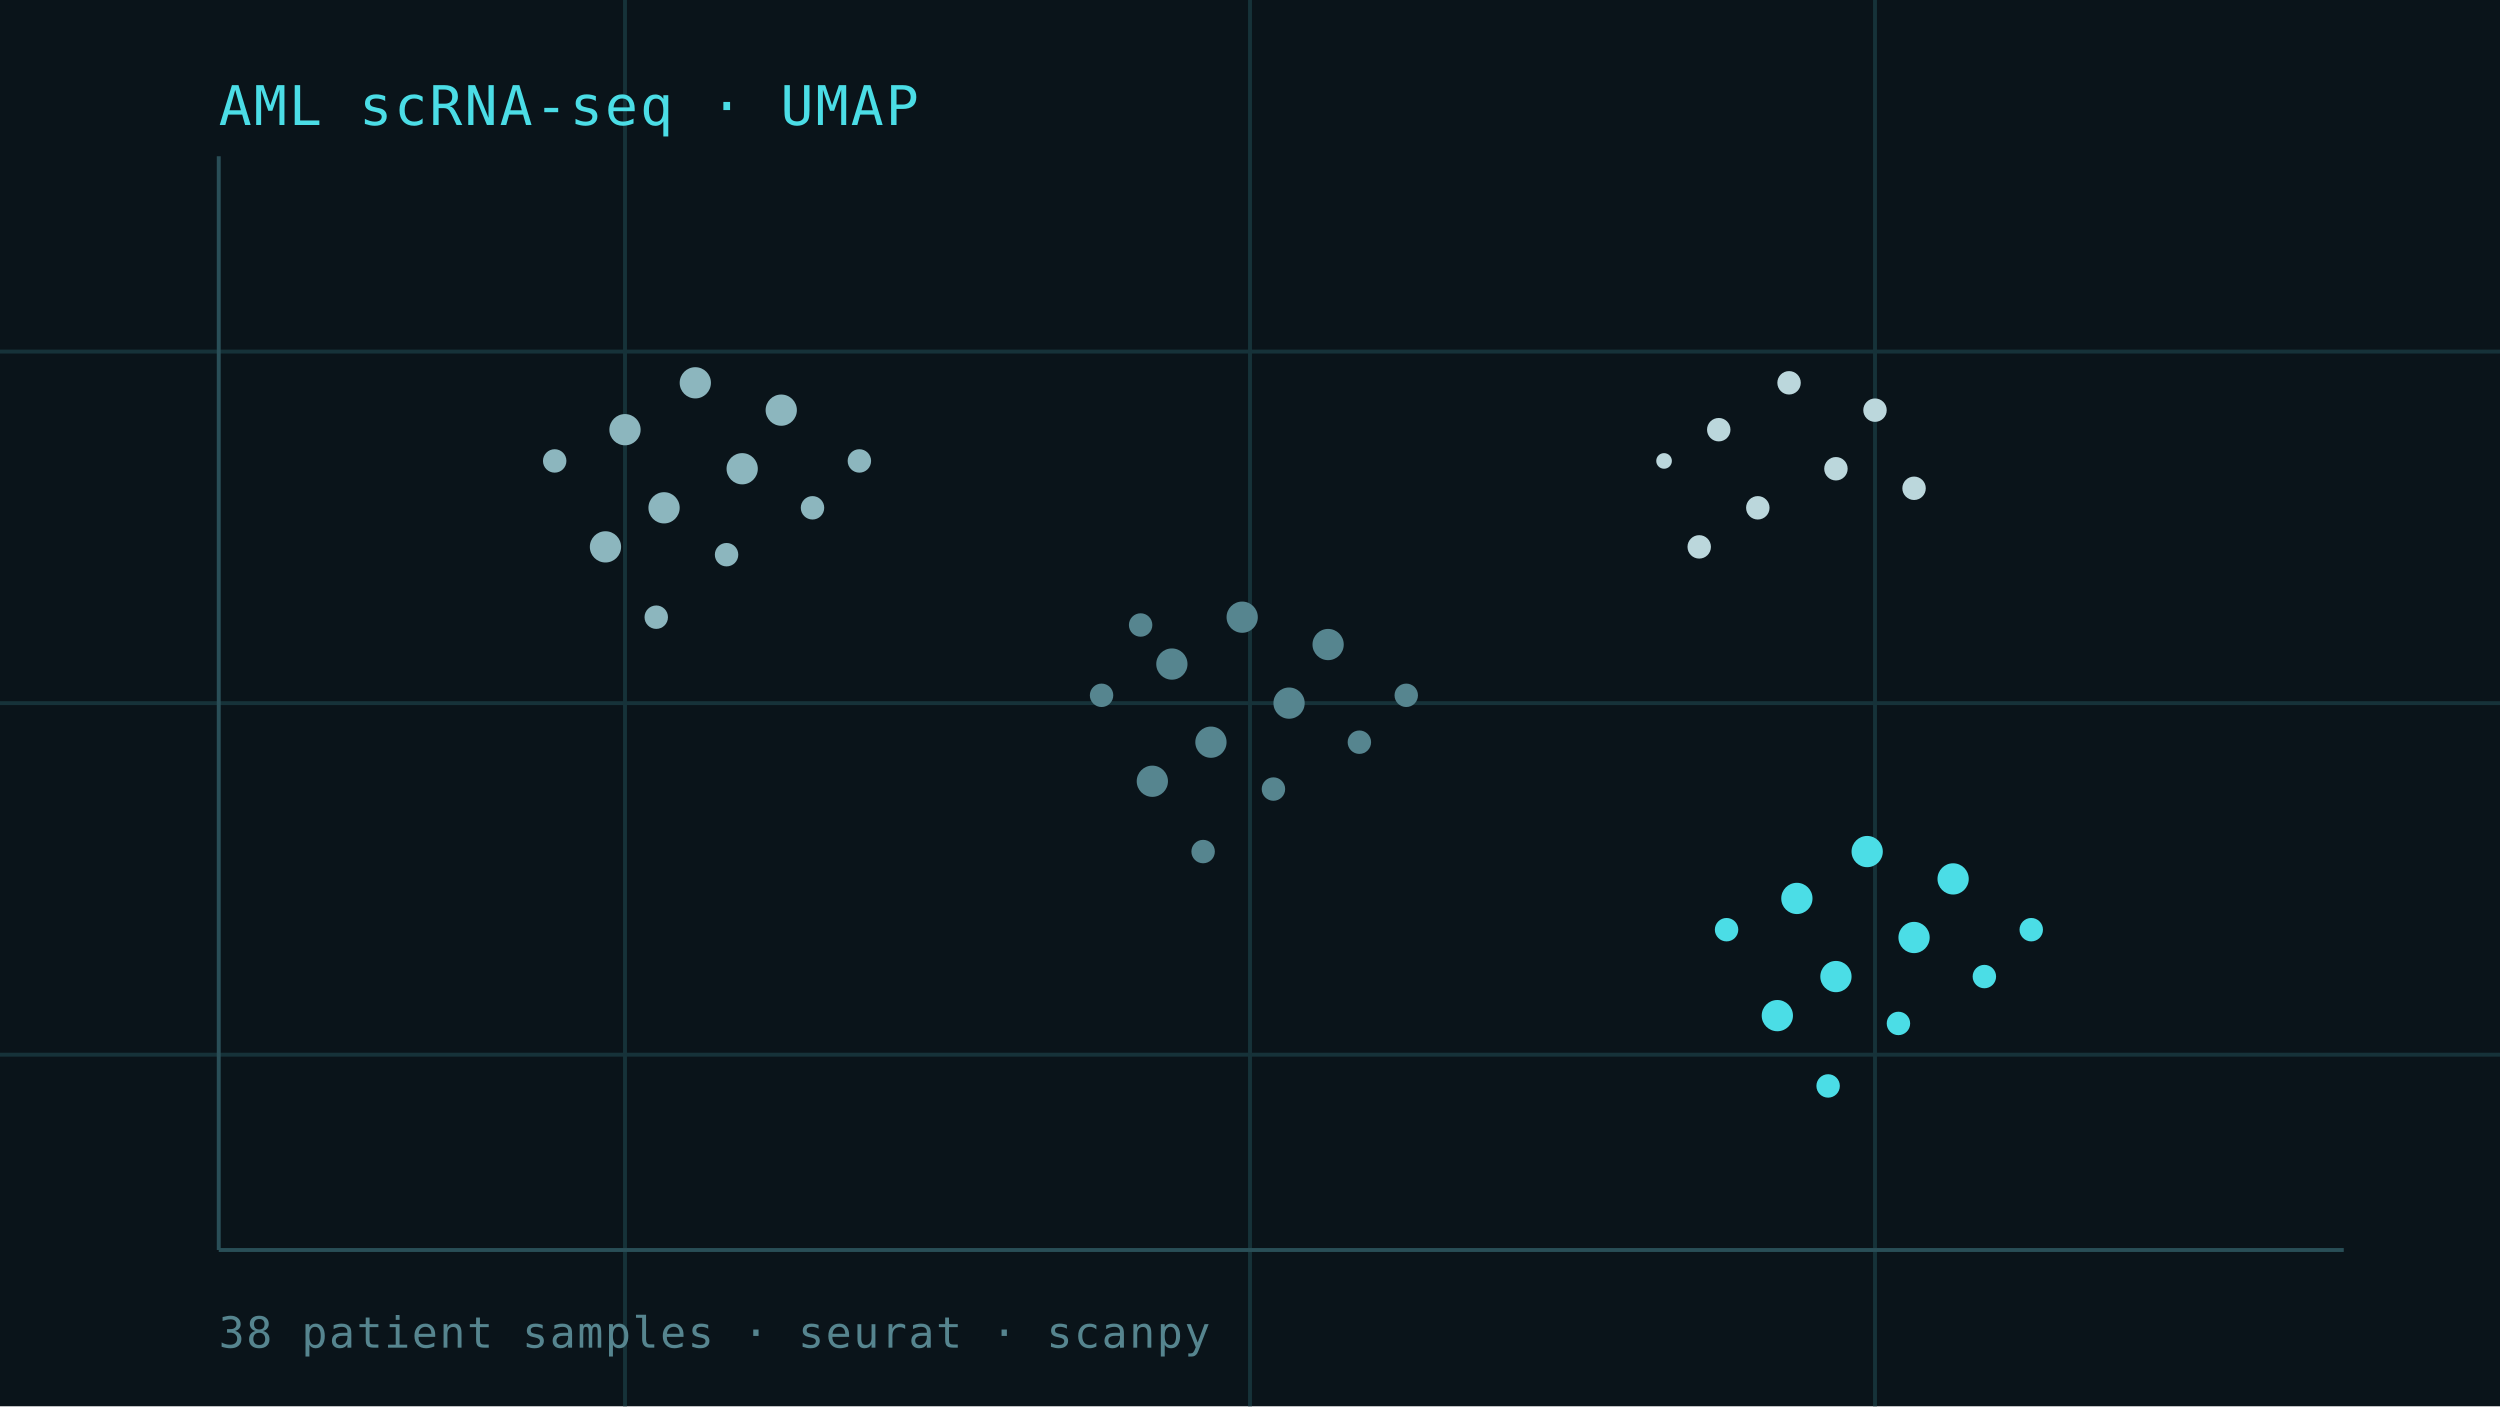
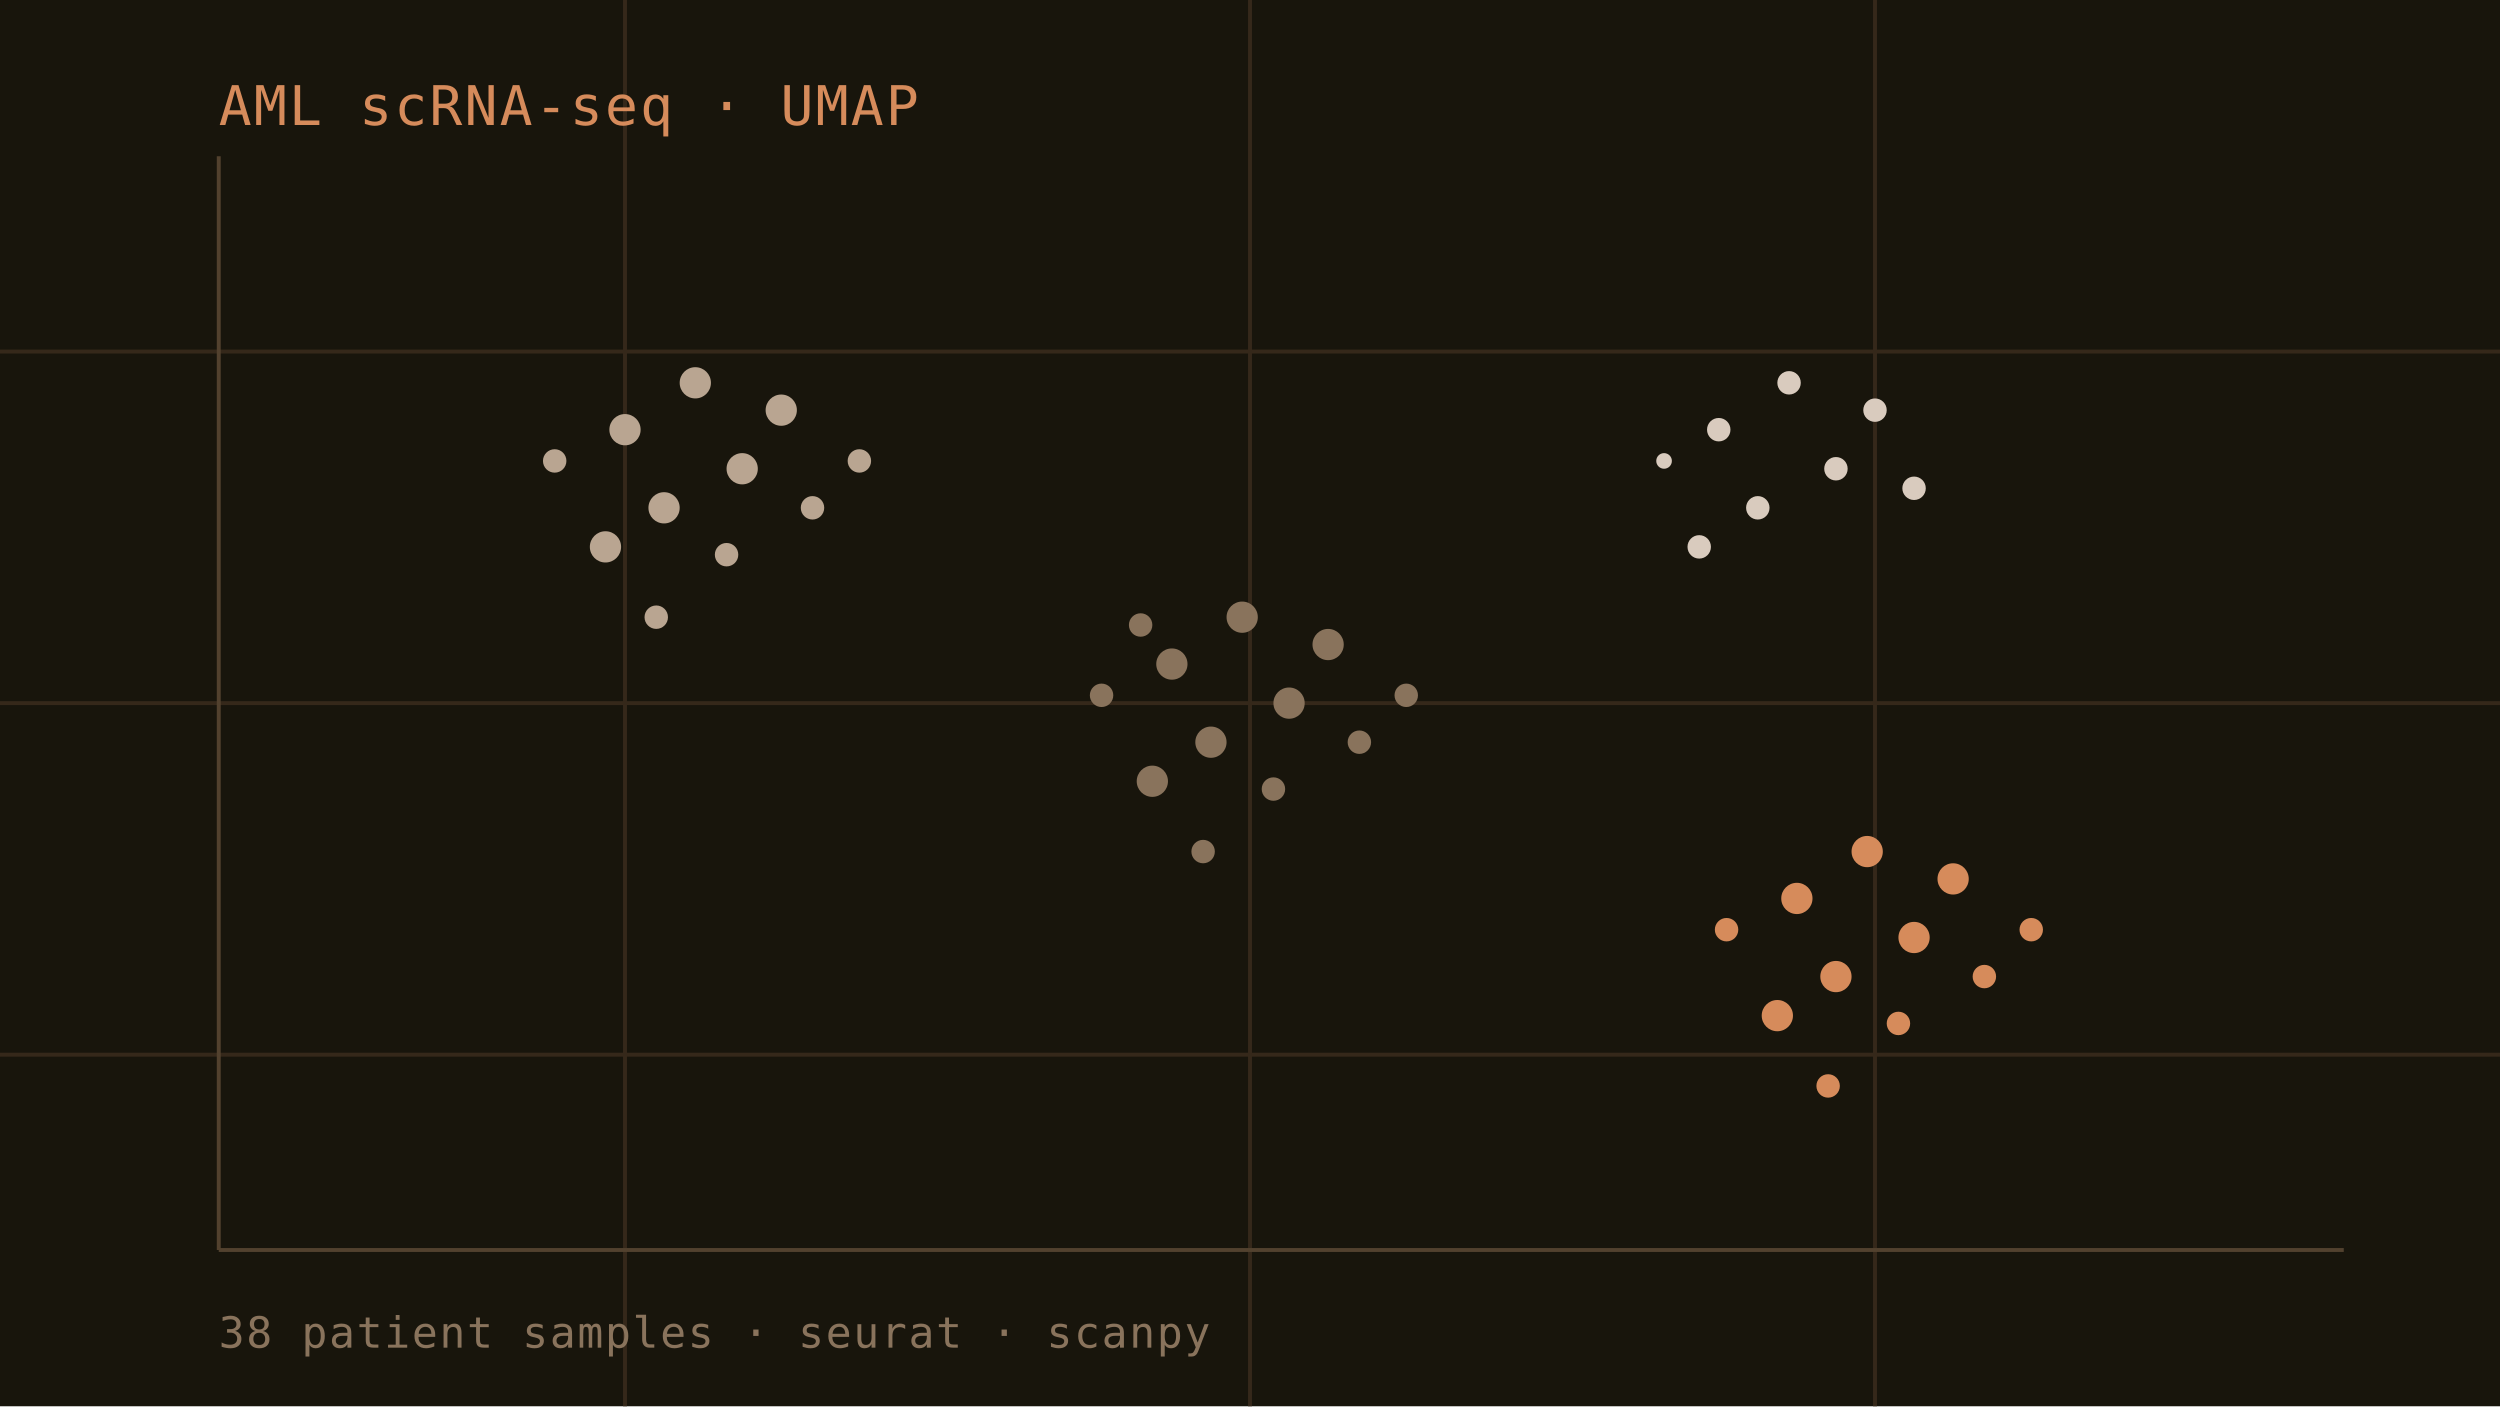
<svg xmlns="http://www.w3.org/2000/svg" viewBox="0 0 640 360" preserveAspectRatio="xMidYMid slice" role="img" aria-label="AML scRNA-seq UMAP thumbnail">
  <defs>
    <style>
-       .bg { fill: #0A141A; }
-       .grid-line { stroke: #163239; stroke-width: 1; }
-       .axis { stroke: #294E57; stroke-width: 1; }
-       .cluster-a { fill: #8CB6BE; }
-       .cluster-b { fill: #56858F; }
-       .cluster-c { fill: #4BDDE6; }
-       .cluster-d { fill: #BBD7DC; }
-       .label { font-family: "JetBrains Mono", ui-monospace, "SF Mono", Menlo, monospace; font-size: 14px; fill: #4BDDE6; letter-spacing: 0.04em; }
-       .label-dim { font-family: "JetBrains Mono", ui-monospace, "SF Mono", Menlo, monospace; font-size: 11px; fill: #56858F; letter-spacing: 0.04em; }
+       .bg { fill: #18150C; }
+       .grid-line { stroke: #35281A; stroke-width: 1; }
+       .axis { stroke: #52412E; stroke-width: 1; }
+       .cluster-a { fill: #B9A591; }
+       .cluster-b { fill: #89735C; }
+       .cluster-c { fill: #D68B5B; }
+       .cluster-d { fill: #D9CBBE; }
+       .label { font-family: "JetBrains Mono", ui-monospace, "SF Mono", Menlo, monospace; font-size: 14px; fill: #D68B5B; letter-spacing: 0.04em; }
+       .label-dim { font-family: "JetBrains Mono", ui-monospace, "SF Mono", Menlo, monospace; font-size: 11px; fill: #89735C; letter-spacing: 0.04em; }
    </style>
  </defs>
  <rect class="bg" width="640" height="360" />
  <g class="grid-line">
    <line x1="0" y1="90" x2="640" y2="90" />
    <line x1="0" y1="180" x2="640" y2="180" />
    <line x1="0" y1="270" x2="640" y2="270" />
    <line x1="160" y1="0" x2="160" y2="360" />
    <line x1="320" y1="0" x2="320" y2="360" />
    <line x1="480" y1="0" x2="480" y2="360" />
  </g>
  <g class="axis">
    <line x1="56" y1="320" x2="600" y2="320" />
    <line x1="56" y1="40" x2="56" y2="320" />
  </g>
  <g class="cluster-a">
    <circle cx="160" cy="110" r="4" />
    <circle cx="178" cy="98" r="4" />
    <circle cx="190" cy="120" r="4" />
    <circle cx="170" cy="130" r="4" />
    <circle cx="155" cy="140" r="4" />
    <circle cx="200" cy="105" r="4" />
    <circle cx="142" cy="118" r="3" />
    <circle cx="186" cy="142" r="3" />
    <circle cx="208" cy="130" r="3" />
    <circle cx="220" cy="118" r="3" />
    <circle cx="168" cy="158" r="3" />
  </g>
  <g class="cluster-b">
    <circle cx="300" cy="170" r="4" />
    <circle cx="318" cy="158" r="4" />
    <circle cx="330" cy="180" r="4" />
    <circle cx="310" cy="190" r="4" />
    <circle cx="295" cy="200" r="4" />
    <circle cx="340" cy="165" r="4" />
    <circle cx="282" cy="178" r="3" />
    <circle cx="326" cy="202" r="3" />
    <circle cx="348" cy="190" r="3" />
    <circle cx="360" cy="178" r="3" />
    <circle cx="308" cy="218" r="3" />
    <circle cx="292" cy="160" r="3" />
  </g>
  <g class="cluster-c">
    <circle cx="460" cy="230" r="4" />
    <circle cx="478" cy="218" r="4" />
    <circle cx="490" cy="240" r="4" />
    <circle cx="470" cy="250" r="4" />
    <circle cx="455" cy="260" r="4" />
    <circle cx="500" cy="225" r="4" />
    <circle cx="442" cy="238" r="3" />
    <circle cx="486" cy="262" r="3" />
    <circle cx="508" cy="250" r="3" />
    <circle cx="520" cy="238" r="3" />
    <circle cx="468" cy="278" r="3" />
  </g>
  <g class="cluster-d">
    <circle cx="440" cy="110" r="3" />
    <circle cx="458" cy="98" r="3" />
    <circle cx="470" cy="120" r="3" />
    <circle cx="450" cy="130" r="3" />
    <circle cx="435" cy="140" r="3" />
    <circle cx="480" cy="105" r="3" />
    <circle cx="490" cy="125" r="3" />
    <circle cx="426" cy="118" r="2" />
  </g>
  <text class="label" x="56" y="32">AML scRNA-seq · UMAP</text>
  <text class="label-dim" x="56" y="345">38 patient samples · seurat · scanpy</text>
</svg>
